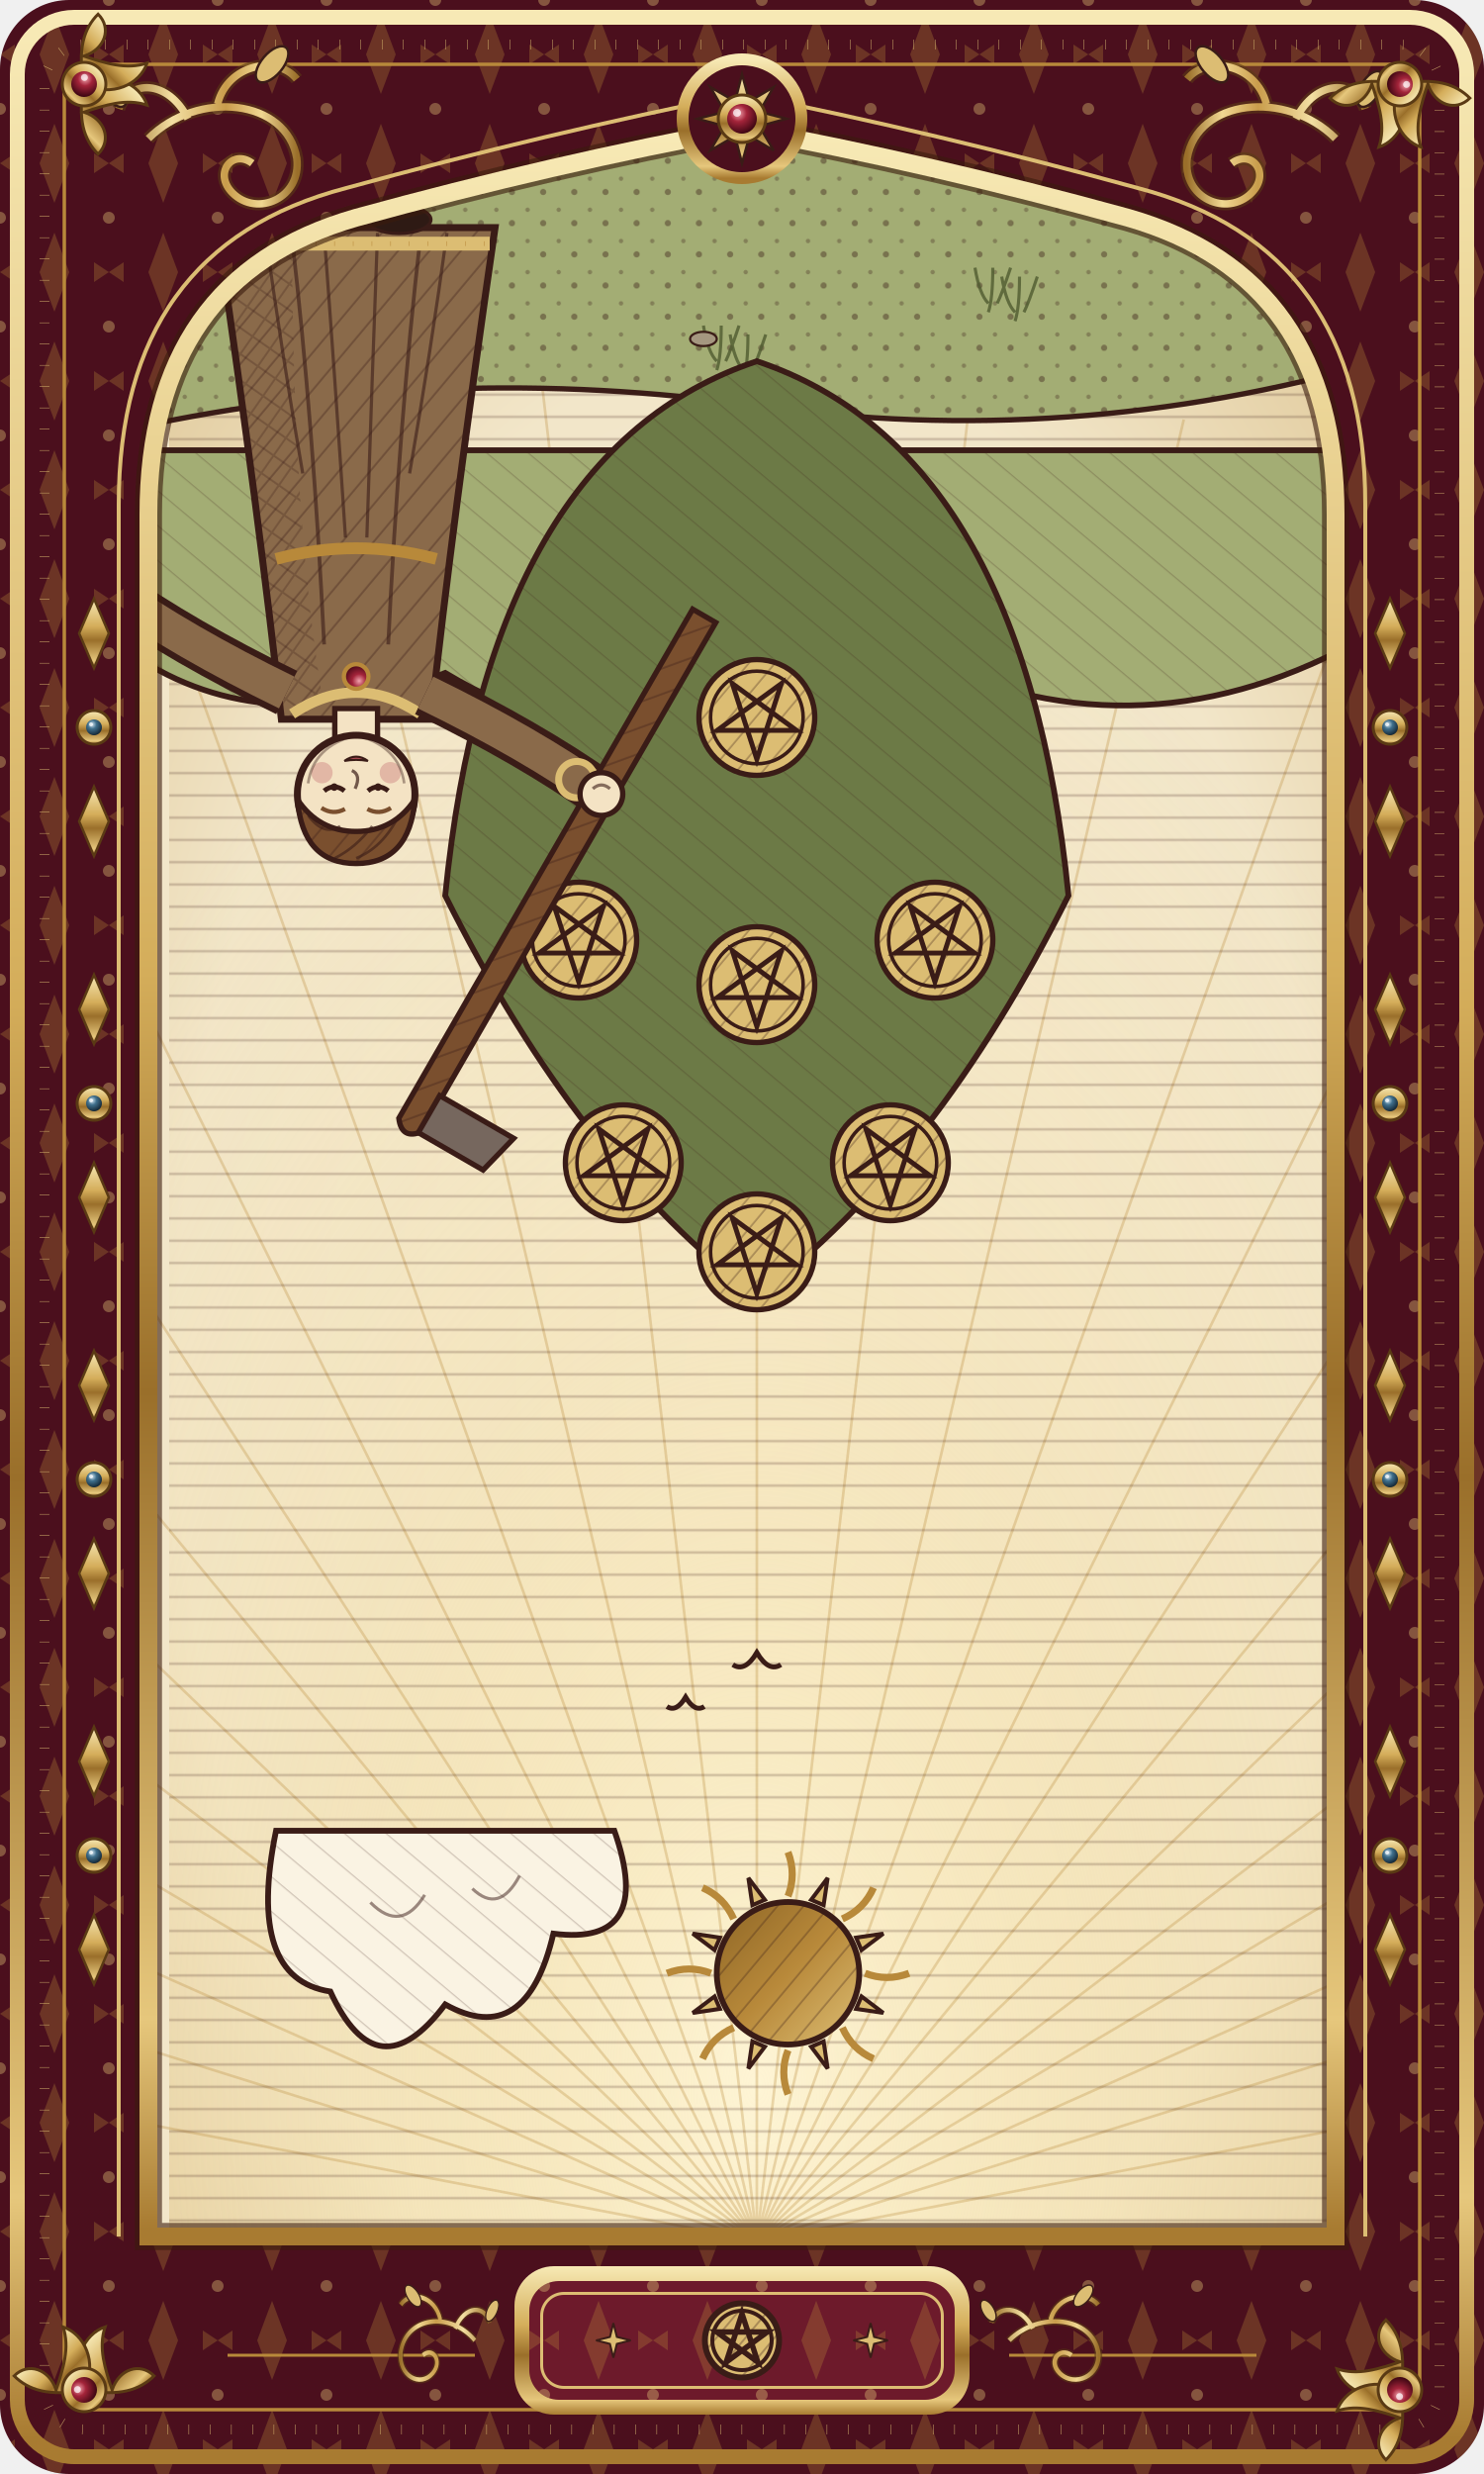
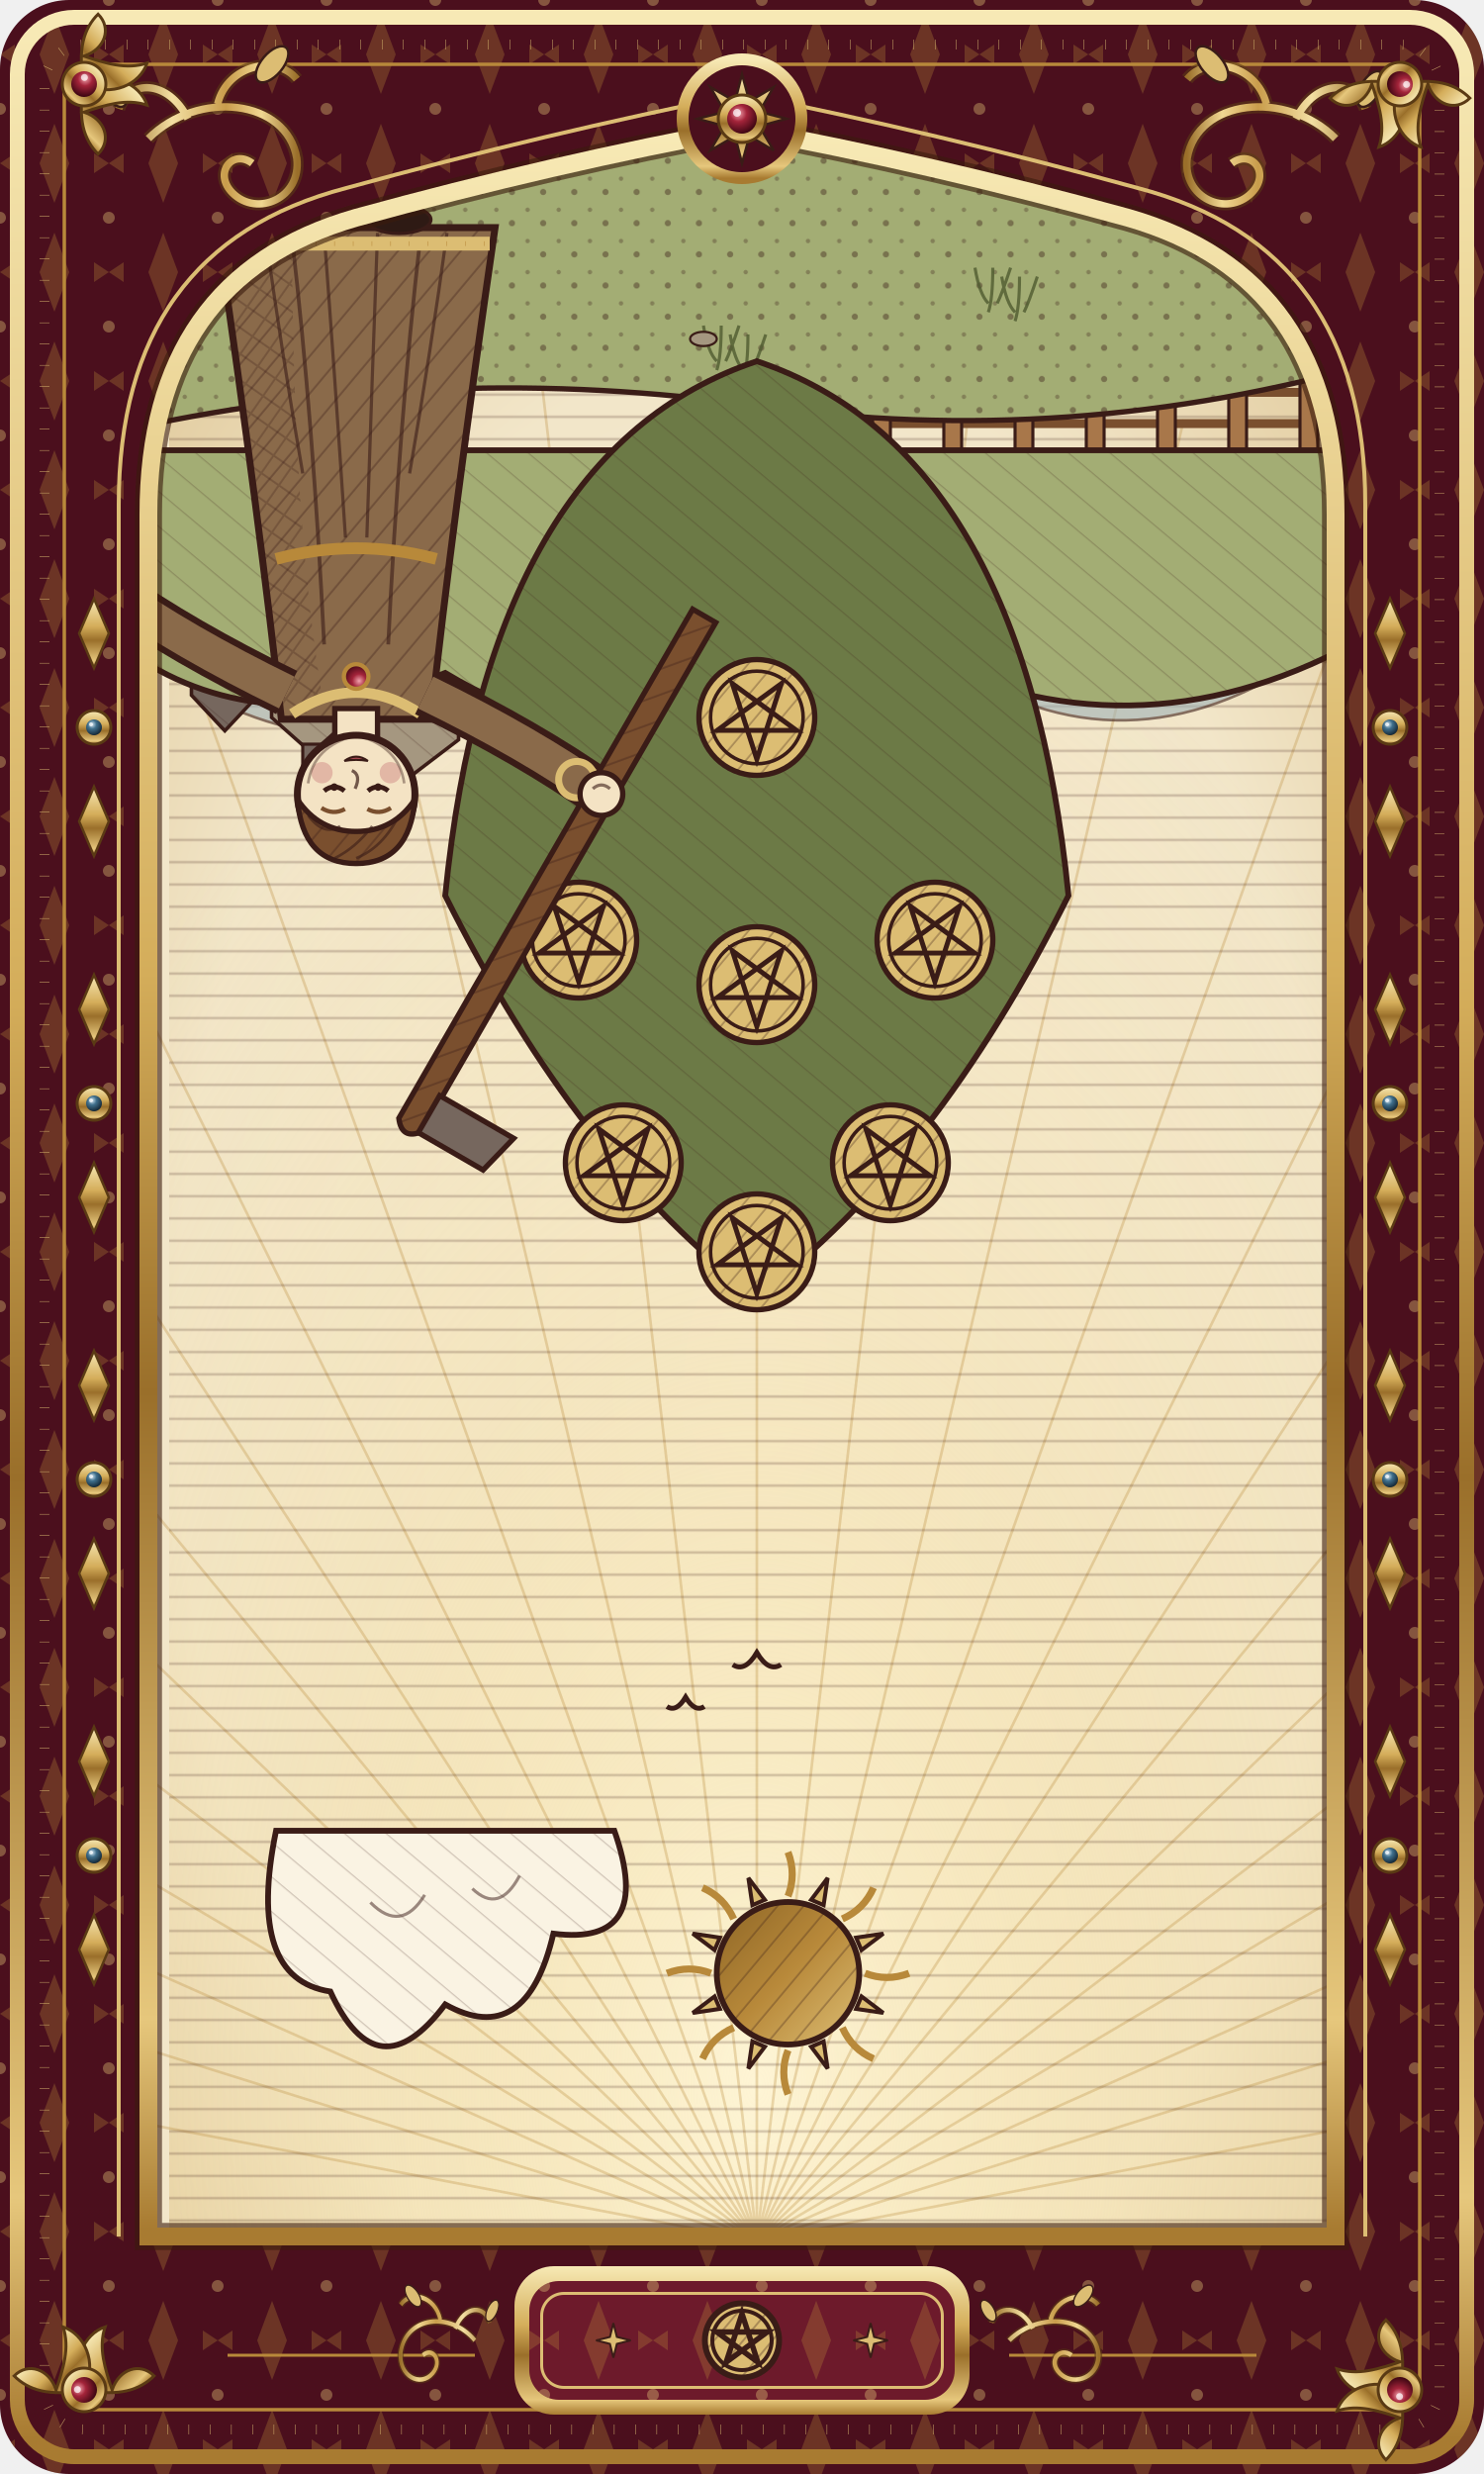
<svg xmlns="http://www.w3.org/2000/svg" width="300" height="500" viewBox="0 0 300 500">
  <defs>
    <pattern id="h" width="4.5" height="4.5" patternUnits="userSpaceOnUse" patternTransform="rotate(40)">
      <line x1="0" y1="0" x2="0" y2="4.5" stroke="#3a1c17" stroke-width="0.8" opacity="0.3" />
    </pattern>
    <pattern id="hx" width="4" height="4" patternUnits="userSpaceOnUse" patternTransform="rotate(35)">
      <path d="M0,0V4M0,0H4" stroke="#3a1c17" stroke-width="0.8" opacity="0.4" />
    </pattern>
    <pattern id="hz" width="8" height="5" patternUnits="userSpaceOnUse">
      <line x1="0" y1="2.5" x2="8" y2="2.5" stroke="#3a1c17" stroke-width="0.6" opacity="0.2" />
    </pattern>
    <pattern id="hl" width="6" height="6" patternUnits="userSpaceOnUse" patternTransform="rotate(-50)">
      <line x1="0" y1="0" x2="0" y2="6" stroke="#3a1c17" stroke-width="0.6" opacity="0.2" />
    </pattern>
    <pattern id="dots" width="7" height="7" patternUnits="userSpaceOnUse">
      <circle cx="2" cy="2" r="0.7" fill="#3a1c17" opacity="0.4" />
      <circle cx="5.5" cy="5" r="0.5" fill="#3a1c17" opacity="0.3" />
    </pattern>
    <pattern id="wv" width="24" height="9" patternUnits="userSpaceOnUse">
      <path d="M0,5 Q6,1 12,5 T24,5" fill="none" stroke="#3a1c17" stroke-width="0.7" opacity="0.4" />
    </pattern>
    <radialGradient id="pg" cx="50%" cy="42%" r="70%">
      <stop offset="0" stop-color="#f6ecd4" />
      <stop offset="0.7" stop-color="#f2e6c9" />
      <stop offset="1" stop-color="#e2cc9f" />
    </radialGradient>
    <radialGradient id="ng" cx="50%" cy="30%" r="80%">
      <stop offset="0" stop-color="#4a3a52" />
      <stop offset="1" stop-color="#2b2238" />
    </radialGradient>
    <linearGradient id="gold" x1="0" y1="0" x2="1" y2="1">
      <stop offset="0" stop-color="#dcbd73" />
      <stop offset="0.5" stop-color="#b8893a" />
      <stop offset="1" stop-color="#8e6626" />
    </linearGradient>
    <linearGradient id="gv" x1="0" y1="0" x2="0" y2="1">
      <stop offset="0" stop-color="#f7e9b5" />
      <stop offset="0.4" stop-color="#d4ad5a" />
      <stop offset="0.6" stop-color="#9a6f2a" />
      <stop offset="0.9" stop-color="#e6c77c" />
      <stop offset="1" stop-color="#a87b31" />
    </linearGradient>
    <linearGradient id="gh" x1="0" y1="0" x2="1" y2="0">
      <stop offset="0" stop-color="#9a6f2a" />
      <stop offset="0.3" stop-color="#f3dfa2" />
      <stop offset="0.6" stop-color="#c99d4c" />
      <stop offset="0.8" stop-color="#f0d791" />
      <stop offset="1" stop-color="#9a6f2a" />
    </linearGradient>
    <radialGradient id="gem" cx="38%" cy="32%" r="70%">
      <stop offset="0" stop-color="#f2a3ad" />
      <stop offset="0.4" stop-color="#a3243a" />
      <stop offset="1" stop-color="#3d0612" />
    </radialGradient>
    <radialGradient id="gemb" cx="38%" cy="32%" r="70%">
      <stop offset="0" stop-color="#cfe2ee" />
      <stop offset="0.4" stop-color="#3f6f8c" />
      <stop offset="1" stop-color="#132634" />
    </radialGradient>
    <radialGradient id="halo" cx="50%" cy="8%" r="75%">
      <stop offset="0" stop-color="#fff6d6" stop-opacity="0.9" />
      <stop offset="0.5" stop-color="#f4dc9a" stop-opacity="0.3" />
      <stop offset="1" stop-color="#f4dc9a" stop-opacity="0" />
    </radialGradient>
    <pattern id="damask" width="22" height="22" patternUnits="userSpaceOnUse">
      <path d="M11,3 l3,8 l-3,8 l-3,-8Z M0,11 l3,-2 l0,4Z M22,11 l-3,-2 l0,4Z" fill="#b8893a" opacity="0.3" />
      <circle cx="0" cy="0" r="1.2" fill="#dcbd73" opacity="0.4" />
      <circle cx="22" cy="22" r="1.2" fill="#dcbd73" opacity="0.4" />
      <circle cx="22" cy="0" r="1.2" fill="#dcbd73" opacity="0.4" />
      <circle cx="0" cy="22" r="1.2" fill="#dcbd73" opacity="0.4" />
    </pattern>
    <clipPath id="panel">
      <path d="M30,452 V104 Q30,56 72,44 Q112,33 150,26 Q188,33 228,44 Q270,56 270,104 V452Z" />
    </clipPath>
    <g id="fl">
      <g transform="translate(0 0) rotate(0)">
        <path d="M0,0 C2,-6 8,-8 12,-6 C8,-4 6,0 4,4 C8,2 12,4 12,8 C8,8 4,6 0,0Z" fill="url(#gv)" stroke="#5a3a14" stroke-width="0.6" />
        <path d="M0,0 C6,-2 8,-8 6,-12 C4,-8 0,-6 -4,-4 C-2,-8 -4,-12 -8,-12 C-8,-8 -6,-4 0,0Z" fill="url(#gv)" stroke="#5a3a14" stroke-width="0.6" />
        <circle cx="0" cy="0" r="4.4" fill="url(#gv)" stroke="#5a3a14" stroke-width="0.6" />
        <circle cx="0" cy="0" r="2.6" fill="url(#gem)" />
        <circle cx="-0.9" cy="-1" r="0.7" fill="#fff" opacity="0.7" />
      </g>
    </g>
    <g id="cu">
      <g transform="">
        <path d="M0,0 C10,-10 28,-8 30,4 C31,12 22,16 17,11 C13,7 17,2 21,5 M8,-4 C4,-12 -4,-12 -6,-6 M14,-7 C16,-15 26,-17 30,-12" fill="none" stroke="#5a3a14" stroke-width="2.6" opacity="0.6" />
        <path d="M0,0 C10,-10 28,-8 30,4 C31,12 22,16 17,11 C13,7 17,2 21,5 M8,-4 C4,-12 -4,-12 -6,-6 M14,-7 C16,-15 26,-17 30,-12" fill="none" stroke="url(#gh)" stroke-width="1.5" />
        <ellipse cx="25" cy="-15" rx="2.2" ry="4.4" fill="#dcbd73" stroke="#3a1c17" stroke-width="0.5" transform="rotate(40 25 -15)" />
        <ellipse cx="-7" cy="-10" rx="2" ry="4" fill="#dcbd73" stroke="#3a1c17" stroke-width="0.5" transform="rotate(-30 -7 -10)" />
      </g>
    </g>
    <g id="gb">
      <circle cx="0" cy="0" r="3.4" fill="url(#gv)" stroke="#5a3a14" stroke-width="0.6" />
      <circle cx="0" cy="0" r="1.6" fill="url(#gemb)" />
      <circle cx="-0.6" cy="-0.6" r="0.4" fill="#fff" opacity="0.7" />
    </g>
    <path id="dm" d="M0,-7 L3,0 L0,7 L-3,0Z" fill="url(#gv)" stroke="#5a3a14" stroke-width="0.5" />
  </defs>
  <rect x="0" y="0" width="300" height="500" rx="14" fill="#4b0f1d" />
  <rect x="0" y="0" width="300" height="500" rx="14" fill="url(#damask)" />
  <rect x="3.5" y="3.5" width="293" height="493" rx="11.5" fill="none" stroke="url(#gv)" stroke-width="3" />
  <rect x="9" y="9" width="282" height="482" rx="8" fill="none" stroke="#dcbd73" stroke-width="2" stroke-dasharray="0.1 4.2" opacity="0.9" />
  <rect x="13" y="13" width="274" height="474" rx="6" fill="none" stroke="#b8893a" stroke-width="0.7" />
  <path d="M30,452 V104 Q30,56 72,44 Q112,33 150,26 Q188,33 228,44 Q270,56 270,104 V452Z" fill="#f2e6c9" />
  <g clip-path="url(#panel)">
    <g transform="rotate(180 150 239) translate(12 9) scale(0.9)">
      <rect x="18" y="18" width="264" height="464" fill="url(#pg)" />
      <rect x="18" y="18" width="264" height="464" fill="url(#halo)" />
      <path d="M150,18 L-262.6,96.7 M150,18 L-250.8,143.6 M150,18 L-233.7,188.8 M150,18 L-211.5,231.8 M150,18 L-184.5,271.9 M150,18 L-153.1,308.7 M150,18 L-117.7,341.6 M150,18 L-78.7,370.2 M150,18 L-36.7,394.2 M150,18 L7.7,413.2 M150,18 L54.1,426.9 M150,18 L101.7,435.2 M150,18 L150,438 M150,18 L198.3,435.2 M150,18 L245.9,426.9 M150,18 L292.3,413.2 M150,18 L336.8,394.2 M150,18 L378.8,370.2 M150,18 L417.7,341.6 M150,18 L453.1,308.7 M150,18 L484.5,271.9 M150,18 L511.5,231.8 M150,18 L533.7,188.8 M150,18 L550.8,143.6 M150,18 L562.6,96.7 " stroke="#b8893a" stroke-width="0.6" opacity="0.3" />
      <rect x="18" y="18" width="264" height="464" fill="url(#hz)" />
      <path d="M160.3,78 Q165.2,79.9 170.2,78" fill="none" stroke="#b8893a" stroke-width="1.6" />
      <path d="M159.5,83.2 L164.4,86.9 L158.3,86Z" fill="#dcbd73" stroke="#3a1c17" stroke-width="0.9" />
      <path d="M155.2,90.2 Q157.4,95.1 162.2,97.2" fill="none" stroke="#b8893a" stroke-width="1.6" />
      <path d="M151,93.3 L151.9,99.4 L148.2,94.5Z" fill="#dcbd73" stroke="#3a1c17" stroke-width="0.9" />
      <path d="M143,95.3 Q141.1,100.2 143,105.2" fill="none" stroke="#b8893a" stroke-width="1.6" />
      <path d="M137.8,94.5 L134.1,99.4 L135,93.3Z" fill="#dcbd73" stroke="#3a1c17" stroke-width="0.9" />
      <path d="M130.8,90.2 Q125.9,92.4 123.8,97.2" fill="none" stroke="#b8893a" stroke-width="1.6" />
      <path d="M127.7,86 L121.6,86.9 L126.5,83.2Z" fill="#dcbd73" stroke="#3a1c17" stroke-width="0.9" />
      <path d="M125.7,78 Q120.8,76.1 115.8,78" fill="none" stroke="#b8893a" stroke-width="1.6" />
      <path d="M126.5,72.8 L121.6,69.1 L127.7,70Z" fill="#dcbd73" stroke="#3a1c17" stroke-width="0.9" />
      <path d="M130.8,65.8 Q128.6,60.9 123.8,58.8" fill="none" stroke="#b8893a" stroke-width="1.6" />
      <path d="M135,62.7 L134.1,56.6 L137.8,61.5Z" fill="#dcbd73" stroke="#3a1c17" stroke-width="0.9" />
      <path d="M143,60.7 Q144.9,55.8 143,50.8" fill="none" stroke="#b8893a" stroke-width="1.6" />
      <path d="M148.2,61.5 L151.9,56.6 L151,62.7Z" fill="#dcbd73" stroke="#3a1c17" stroke-width="0.9" />
      <path d="M155.2,65.8 Q160.1,63.6 162.2,58.8" fill="none" stroke="#b8893a" stroke-width="1.6" />
      <path d="M158.3,70 L164.4,69.1 L159.5,72.8Z" fill="#dcbd73" stroke="#3a1c17" stroke-width="0.9" />
      <circle cx="143" cy="78" r="16" fill="url(#gold)" stroke="#3a1c17" stroke-width="1.3" />
      <circle cx="143" cy="78" r="16" fill="url(#h)" />
      <g fill="#faf3e3" stroke="#3a1c17" stroke-width="1.3">
-         <path id="q4p" d="M182,110 q-9.1,-26 13.7,-23.1 q6.1,-26 24.3,-15.9 q15.2,-20.2 25.8,2.9 q19,2.9 12.2,36.1Z" />
-       </g>
-       <use href="#q4p" fill="url(#hl)" />
+         <path id="q4v" d="M182,110 q-9.1,-26 13.7,-23.1 q6.1,-26 24.3,-15.9 q15.2,-20.2 25.8,2.9 q19,2.9 12.2,36.1Z" />
+       </g>
+       <use href="#q4v" fill="url(#hl)" />
      <path d="M203.3,99.9 q4.6,-8.7 10.6,-2.9 M224.6,95.6 q5.3,-8.7 12.2,-1.7" fill="none" stroke="#3a1c17" stroke-width="0.7" opacity="0.5" />
      <path d="M144.6,147.3 q2.7,-1.8 5.4,2.7 q2.7,-4.5 5.4,-2.7" fill="none" stroke="#3a1c17" stroke-width="1.1" />
      <path d="M161.8,137.9 q2.1,-1.4 4.2,2.1 q2.1,-3.5 4.2,-2.1" fill="none" stroke="#3a1c17" stroke-width="1.1" />
+       <path d="M18,380 Q60,346 100,368 Q150,334 200,366 Q244,344 282,370 V384 H18Z" fill="#9fb0b6" opacity="0.6" stroke="#3a1c17" stroke-width="0.6" />
+       <path d="M20,426 H160 M20,433 H160" fill="none" stroke="#7a4f2e" stroke-width="2" />
+       <path d="M24,438 V420 L26,417 L28,420 V438Z" fill="#a8774a" stroke="#3a1c17" stroke-width="0.7" />
+       <path d="M40,438 V420 L42,417 L44,420 V438Z" fill="#a8774a" stroke="#3a1c17" stroke-width="0.7" />
+       <path d="M56,438 V420 L58,417 L60,420 V438Z" fill="#a8774a" stroke="#3a1c17" stroke-width="0.7" />
+       <path d="M72,438 V420 L74,417 L76,420 V438Z" fill="#a8774a" stroke="#3a1c17" stroke-width="0.7" />
+       <path d="M88,438 V420 L90,417 L92,420 V438Z" fill="#a8774a" stroke="#3a1c17" stroke-width="0.7" />
+       <path d="M104,438 V420 L106,417 L108,420 V438Z" fill="#a8774a" stroke="#3a1c17" stroke-width="0.7" />
+       <path d="M120,438 V420 L122,417 L124,420 V438Z" fill="#a8774a" stroke="#3a1c17" stroke-width="0.7" />
+       <path d="M136,438 V420 L138,417 L140,420 V438Z" fill="#a8774a" stroke="#3a1c17" stroke-width="0.7" />
+       <path d="M152,438 V420 L154,417 L156,420 V438Z" fill="#a8774a" stroke="#3a1c17" stroke-width="0.7" />
+       <path d="M200,380 V366 L207,358 L214,366 V380Z" fill="#76675e" stroke="#3a1c17" stroke-width="0.8" />
+       <path d="M200,380 V366 L207,358 L214,366 V380Z" fill="url(#hl)" />
+       <rect x="205.5" y="370" width="3" height="4" fill="#dcbd73" opacity="0.8" />
+       <path d="M217,380 V355 L227.5,347 L238,355 V380Z" fill="#a59780" stroke="#3a1c17" stroke-width="0.8" />
+       <path d="M217,380 V355 L227.5,347 L238,355 V380Z" fill="url(#hl)" />
+       <rect x="226" y="359" width="3" height="4" fill="#dcbd73" opacity="0.8" />
+       <path d="M241,380 V360 L250,352 L259,360 V380Z" fill="#a59780" stroke="#3a1c17" stroke-width="0.8" />
+       <path d="M241,380 V360 L250,352 L259,360 V380Z" fill="url(#hl)" />
+       <rect x="248.5" y="364" width="3" height="4" fill="#dcbd73" opacity="0.8" />
+       <path d="M248,354 V338 L250,332 L252,338 V354Z" fill="#76675e" stroke="#3a1c17" stroke-width="0.7" />
+       <path d="M262,380 V365 L269.5,357 L277,365 V380Z" fill="#76675e" stroke="#3a1c17" stroke-width="0.8" />
+       <path d="M262,380 V365 L269.5,357 L277,365 V380Z" fill="url(#hl)" />
+       <rect x="268" y="369" width="3" height="4" fill="#dcbd73" opacity="0.8" />
      <path d="M10,380 Q60,350 110,372 Q170,340 220,370 Q260,354 290,374 V420 H10Z" fill="#a3ad74" stroke="#3a1c17" stroke-width="1.3" />
      <path d="M10,380 Q60,350 110,372 Q170,340 220,370 Q260,354 290,374 V420 H10Z" fill="url(#hl)" />
      <path d="M10,440 Q80,420 150,430 T290,425 V490 H10Z" fill="#a3ad74" stroke="#3a1c17" stroke-width="1.2" />
      <path d="M10,440 Q80,420 150,430 T290,425 V490 H10Z" fill="url(#dots)" />
      <path d="M32,474 q2,-6 3,-8 M36,474 q0,-7 1,-10 M40,474 q-1,-6 -3,-8 M93,461 q2,-6 3,-8 M97,461 q0,-7 1,-10 M101,461 q-1,-6 -3,-8 M154,448 q2,-6 3,-8 M158,448 q0,-7 1,-10 M162,448 q-1,-6 -3,-8 M26,472 q2,-6 3,-8 M30,472 q0,-7 1,-10 M34,472 q-1,-6 -3,-8 M87,459 q2,-6 3,-8 M91,459 q0,-7 1,-10 M95,459 q-1,-6 -3,-8 M148,446 q2,-6 3,-8 M152,446 q0,-7 1,-10 M156,446 q-1,-6 -3,-8 M270,470 q2,-6 3,-8 M274,470 q0,-7 1,-10 M278,470 q-1,-6 -3,-8 " fill="none" stroke="#4f5a30" stroke-width="0.7" opacity="0.8" />
      <ellipse cx="46" cy="473" rx="3" ry="1.6" fill="#a59780" stroke="#3a1c17" stroke-width="0.5" />
      <ellipse cx="162" cy="445" rx="3" ry="1.6" fill="#a59780" stroke="#3a1c17" stroke-width="0.5" />
      <path d="M150,440 q-60,-20 -70,-120 q30,-60 70,-90 q40,30 70,90 q-10,100 -70,120Z" fill="#6c7a46" stroke="#3a1c17" stroke-width="1.3" />
      <path d="M150,440 q-60,-20 -70,-120 q30,-60 70,-90 q40,30 70,90 q-10,100 -70,120Z" fill="url(#hl)" />
      <g transform="translate(120 260)">
        <circle cx="0" cy="0" r="13" fill="#dcbd73" stroke="#3a1c17" stroke-width="1.2" />
        <circle cx="0" cy="0" r="13" fill="url(#h)" />
        <circle cx="0" cy="0" r="10.4" fill="none" stroke="#3a1c17" stroke-width="0.8" />
        <path d="M0,-9.4L5.5,7.6L-8.9,-2.9L8.9,-2.9L-5.5,7.6Z" fill="none" stroke="#3a1c17" stroke-width="1.1" />
      </g>
      <g transform="translate(150 240)">
        <circle cx="0" cy="0" r="13" fill="#dcbd73" stroke="#3a1c17" stroke-width="1.2" />
        <circle cx="0" cy="0" r="13" fill="url(#h)" />
        <circle cx="0" cy="0" r="10.4" fill="none" stroke="#3a1c17" stroke-width="0.8" />
        <path d="M0,-9.4L5.5,7.6L-8.9,-2.9L8.9,-2.9L-5.5,7.6Z" fill="none" stroke="#3a1c17" stroke-width="1.1" />
      </g>
      <g transform="translate(180 260)">
        <circle cx="0" cy="0" r="13" fill="#dcbd73" stroke="#3a1c17" stroke-width="1.2" />
        <circle cx="0" cy="0" r="13" fill="url(#h)" />
        <circle cx="0" cy="0" r="10.4" fill="none" stroke="#3a1c17" stroke-width="0.8" />
        <path d="M0,-9.4L5.5,7.6L-8.9,-2.9L8.9,-2.9L-5.5,7.6Z" fill="none" stroke="#3a1c17" stroke-width="1.1" />
      </g>
      <g transform="translate(110 310)">
        <circle cx="0" cy="0" r="13" fill="#dcbd73" stroke="#3a1c17" stroke-width="1.2" />
        <circle cx="0" cy="0" r="13" fill="url(#h)" />
        <circle cx="0" cy="0" r="10.4" fill="none" stroke="#3a1c17" stroke-width="0.8" />
        <path d="M0,-9.4L5.5,7.6L-8.9,-2.9L8.9,-2.9L-5.5,7.6Z" fill="none" stroke="#3a1c17" stroke-width="1.1" />
      </g>
      <g transform="translate(150 300)">
        <circle cx="0" cy="0" r="13" fill="#dcbd73" stroke="#3a1c17" stroke-width="1.2" />
        <circle cx="0" cy="0" r="13" fill="url(#h)" />
        <circle cx="0" cy="0" r="10.4" fill="none" stroke="#3a1c17" stroke-width="0.8" />
        <path d="M0,-9.4L5.5,7.6L-8.9,-2.9L8.9,-2.9L-5.5,7.6Z" fill="none" stroke="#3a1c17" stroke-width="1.1" />
      </g>
      <g transform="translate(190 310)">
        <circle cx="0" cy="0" r="13" fill="#dcbd73" stroke="#3a1c17" stroke-width="1.2" />
        <circle cx="0" cy="0" r="13" fill="url(#h)" />
        <circle cx="0" cy="0" r="10.4" fill="none" stroke="#3a1c17" stroke-width="0.8" />
        <path d="M0,-9.4L5.5,7.6L-8.9,-2.9L8.9,-2.9L-5.5,7.6Z" fill="none" stroke="#3a1c17" stroke-width="1.1" />
      </g>
      <g transform="translate(150 360)">
        <circle cx="0" cy="0" r="13" fill="#dcbd73" stroke="#3a1c17" stroke-width="1.2" />
        <circle cx="0" cy="0" r="13" fill="url(#h)" />
        <circle cx="0" cy="0" r="10.4" fill="none" stroke="#3a1c17" stroke-width="0.8" />
        <path d="M0,-9.4L5.5,7.6L-8.9,-2.9L8.9,-2.9L-5.5,7.6Z" fill="none" stroke="#3a1c17" stroke-width="1.1" />
      </g>
      <g transform="translate(240 470) scale(1.2 1.2)">
        <path d="M-14,-92 Q-18,-55.2 -26,0 L26,0 Q18,-55.2 14,-92Z" fill="#8a6a4a" stroke="#3a1c17" stroke-width="1.3" />
        <path d="M-14,-92 Q-18,-55.2 -26,0 L26,0 Q18,-55.2 14,-92Z" fill="url(#h)" />
        <path d="M6,-90 Q12,-55.2 12,0 L26,0 Q18,-55.2 14,-92Z" fill="url(#hx)" opacity="0.6" />
        <path d="M-2,-58 Q-3,-27.6 -4,-1 M2,-58 Q4,-27.6 6,-1 M-17,-1 Q-14,-23 -10,-46 M17,-1 Q14,-23 10,-46" fill="none" stroke="#3a1c17" stroke-width="0.6" opacity="0.6" />
        <ellipse cx="-8" cy="1.5" rx="6" ry="2.6" fill="#2e1a14" stroke="#3a1c17" stroke-width="0.6" />
        <ellipse cx="8" cy="1.5" rx="6" ry="2.6" fill="#2e1a14" stroke="#3a1c17" stroke-width="0.6" />
        <path d="M-6,-78 Q-8,-36.8 -12,-2 M6,-78 Q8,-36.8 12,-2" fill="none" stroke="#3a1c17" stroke-width="0.7" opacity="0.6" />
        <path d="M-15,-62 Q0,-58 15,-62" fill="none" stroke="#b8893a" stroke-width="2.2" />
        <path d="M-12,-91 Q0,-83 12,-91" fill="none" stroke="#dcbd73" stroke-width="2" />
        <circle cx="0" cy="-84" r="2.3" fill="url(#gem)" stroke="#b8893a" stroke-width="0.8" />
        <path d="M-25,-3 H25" fill="none" stroke="#dcbd73" stroke-width="2.6" />
        <path d="M-24,-3 H24" fill="none" stroke="#b8893a" stroke-width="0.9" stroke-dasharray="0.1 3.4" />
        <path d="M-4,-90 v-6 h8 v6Z" fill="#f4e3c4" stroke="#3a1c17" stroke-width="1" />
        <circle cx="0" cy="-106" r="11" fill="#f4e3c4" stroke="#3a1c17" stroke-width="1.3" />
        <path d="M-11,-107 q1,-12 11,-12 q10,0 11,12 q-4,-6 -11,-6 q-7,0 -11,6Z" fill="#7a4f2e" stroke="#3a1c17" stroke-width="1" />
        <path d="M-11,-107 q1,-12 11,-12 q10,0 11,12 q-4,-6 -11,-6 q-7,0 -11,6Z" fill="url(#h)" />
        <path d="M-8,-110 q3,-6 8,-8 M-3,-112 q3,-4 7,-6 M3,-112 q3,-2 6,2" fill="none" stroke="#3a1c17" stroke-width="0.5" opacity="0.6" />
        <path d="M-6.5,-108.6 q2.2,-1.4 4.4,-0.2 M2.1,-108.8 q2.2,-1.2 4.4,0.2" fill="none" stroke="#7a4f2e" stroke-width="0.8" />
        <path d="M-6,-105.4 q1.9,1.5 3.8,0 M2.2,-105.4 q1.9,1.5 3.8,0" fill="none" stroke="#3a1c17" stroke-width="0.9" />
        <circle cx="-4.1" cy="-104.7" r="0.7" fill="#3a1c17" />
        <circle cx="4.1" cy="-104.7" r="0.7" fill="#3a1c17" />
        <path d="M0.2,-105 q-1.2,2.6 0.6,3.4" fill="none" stroke="#3a1c17" stroke-width="0.6" opacity="0.7" />
        <path d="M-2.2,-99.8 q2.2,1.6 4.4,0 q-2.2,0.4 -4.4,0Z" fill="#b8505a" stroke="#3a1c17" stroke-width="0.4" />
        <circle cx="-6.4" cy="-102" r="2" fill="#b8505a" opacity="0.3" />
        <circle cx="6.4" cy="-102" r="2" fill="#b8505a" opacity="0.3" />
        <path d="M-9,-104 q1,7 9,9 q8,-2 9,-9" fill="none" stroke="#3a1c17" stroke-width="0.5" opacity="0.4" />
        <g transform="translate(0 0)" />
        <path d="M-13,-87 Q-32.5,-96.5 -45.9,-106" fill="none" stroke="#3a1c17" stroke-width="9" />
        <path d="M-13,-87 Q-32.5,-96.5 -45.9,-106" fill="none" stroke="#8a6a4a" stroke-width="6.6" />
        <circle cx="-41.3" cy="-103.3" r="3.4" fill="none" stroke="#dcbd73" stroke-width="1.3" />
        <path d="M13,-87 Q32.5,-77.5 45.9,-68" fill="none" stroke="#3a1c17" stroke-width="9" />
        <path d="M13,-87 Q32.5,-77.5 45.9,-68" fill="none" stroke="#8a6a4a" stroke-width="6.6" />
        <circle cx="41.3" cy="-70.7" r="3.4" fill="none" stroke="#dcbd73" stroke-width="1.3" />
        <g transform="translate(-45.9 -106) rotate(30)">
          <path d="M-2.5,38.5 L-2.5,-71.5 Q0,-74.8 2.5,-71.5 L2.5,38.5Z" fill="#7a4f2e" stroke="#3a1c17" stroke-width="1" />
          <path d="M-2.5,38.5 L-2.5,-71.5 Q0,-74.8 2.5,-71.5 L2.5,38.5Z" fill="url(#h)" />
          <path d="M-2,-72 h-14 l-2,8 h16Z" fill="#76675e" stroke="#3a1c17" stroke-width="1" />
        </g>
        <circle cx="-45.9" cy="-106" r="4" fill="#f4e3c4" stroke="#3a1c17" stroke-width="1" />
        <path d="M-47.5,-105 q1.6,1.4 3.2,0" fill="none" stroke="#3a1c17" stroke-width="0.6" opacity="0.6" />
        <circle cx="45.9" cy="-68" r="4" fill="#f4e3c4" stroke="#3a1c17" stroke-width="1" />
        <path d="M44.3,-67 q1.6,1.4 3.2,0" fill="none" stroke="#3a1c17" stroke-width="0.6" opacity="0.6" />
      </g>
    </g>
  </g>
  <path d="M30,452 V104 Q30,56 72,44 Q112,33 150,26 Q188,33 228,44 Q270,56 270,104 V452Z" fill="none" stroke="#3a1a0c" stroke-width="5.5" opacity="0.6" />
  <path d="M30,452 V104 Q30,56 72,44 Q112,33 150,26 Q188,33 228,44 Q270,56 270,104 V452Z" fill="none" stroke="url(#gv)" stroke-width="3.6" />
  <path d="M24,452 V102 Q24,50 70,38 Q110,27 150,19 Q190,27 230,38 Q276,50 276,102 V452" fill="none" stroke="#dcbd73" stroke-width="0.8" />
  <use href="#cu" transform="translate(30 28)" />
  <use href="#cu" transform="translate(270 28) scale(-1 1)" />
  <use href="#dm" transform="translate(19 128)" />
  <use href="#dm" transform="translate(281 128)" />
  <use href="#gb" transform="translate(19 147)" />
  <use href="#gb" transform="translate(281 147)" />
  <use href="#dm" transform="translate(19 166)" />
  <use href="#dm" transform="translate(281 166)" />
  <use href="#dm" transform="translate(19 204)" />
  <use href="#dm" transform="translate(281 204)" />
  <use href="#gb" transform="translate(19 223)" />
  <use href="#gb" transform="translate(281 223)" />
  <use href="#dm" transform="translate(19 242)" />
  <use href="#dm" transform="translate(281 242)" />
  <use href="#dm" transform="translate(19 280)" />
  <use href="#dm" transform="translate(281 280)" />
  <use href="#gb" transform="translate(19 299)" />
  <use href="#gb" transform="translate(281 299)" />
  <use href="#dm" transform="translate(19 318)" />
  <use href="#dm" transform="translate(281 318)" />
  <use href="#dm" transform="translate(19 356)" />
  <use href="#dm" transform="translate(281 356)" />
  <use href="#gb" transform="translate(19 375)" />
  <use href="#gb" transform="translate(281 375)" />
  <use href="#dm" transform="translate(19 394)" />
  <use href="#dm" transform="translate(281 394)" />
  <circle cx="150" cy="24" r="12" fill="#4b0f1d" stroke="url(#gv)" stroke-width="2.4" />
  <path d="M150,15L151.5,20.5L156.4,17.6L153.5,22.6L159,24L153.5,25.5L156.4,30.4L151.5,27.5L150,33L148.6,27.5L143.6,30.4L146.5,25.5L141,24L146.5,22.6L143.6,17.6L148.6,20.5Z" fill="url(#gv)" stroke="#3a1c17" stroke-width="0.5" />
  <circle cx="150" cy="24" r="4.8" fill="url(#gv)" stroke="#5a3a14" stroke-width="0.6" />
  <circle cx="150" cy="24" r="3" fill="url(#gem)" />
  <circle cx="149" cy="22.8" r="0.8" fill="#fff" opacity="0.7" />
  <use href="#fl" transform="translate(17 17) rotate(45)" />
  <use href="#fl" transform="translate(283 17) rotate(135)" />
  <use href="#fl" transform="translate(17 483) rotate(-45)" />
  <use href="#fl" transform="translate(283 483) rotate(-135)" />
  <path d="M40,471 H96 M204,471 H260" fill="none" stroke="url(#gh)" stroke-width="1.2" />
  <path d="M46,476 H96 M204,476 H254" fill="none" stroke="#b8893a" stroke-width="0.6" />
  <use href="#cu" transform="translate(96 473) scale(-0.5 0.6)" />
  <use href="#cu" transform="translate(204 473) scale(0.6)" />
  <rect x="104" y="458" width="92" height="30" rx="8" fill="url(#gv)" />
  <rect x="107" y="461" width="86" height="24" rx="6" fill="#6d1a2b" />
  <rect x="107" y="461" width="86" height="24" rx="6" fill="url(#damask)" />
  <rect x="109.5" y="463.5" width="81" height="19" rx="4.5" fill="none" stroke="#dcbd73" stroke-width="0.6" />
  <g transform="translate(150 473)">
    <circle cx="0" cy="0" r="7.5" fill="#dcbd73" stroke="#3a1c17" stroke-width="1.2" />
    <circle cx="0" cy="0" r="7.5" fill="url(#h)" />
    <circle cx="0" cy="0" r="6" fill="none" stroke="#3a1c17" stroke-width="0.8" />
    <path d="M0,-5.4L3.2,4.4L-5.1,-1.7L5.1,-1.7L-3.2,4.4Z" fill="none" stroke="#3a1c17" stroke-width="1.1" />
  </g>
  <path d="M124,469.5L124.7,472.3L127.5,473L124.7,473.7L124,476.5L123.3,473.7L120.5,473L123.3,472.3Z" fill="#dcbd73" stroke="#3a1c17" stroke-width="0.4" />
  <path d="M176,469.5L176.7,472.3L179.5,473L176.7,473.7L176,476.5L175.3,473.7L172.5,473L175.3,472.3Z" fill="#dcbd73" stroke="#3a1c17" stroke-width="0.4" />
</svg>
